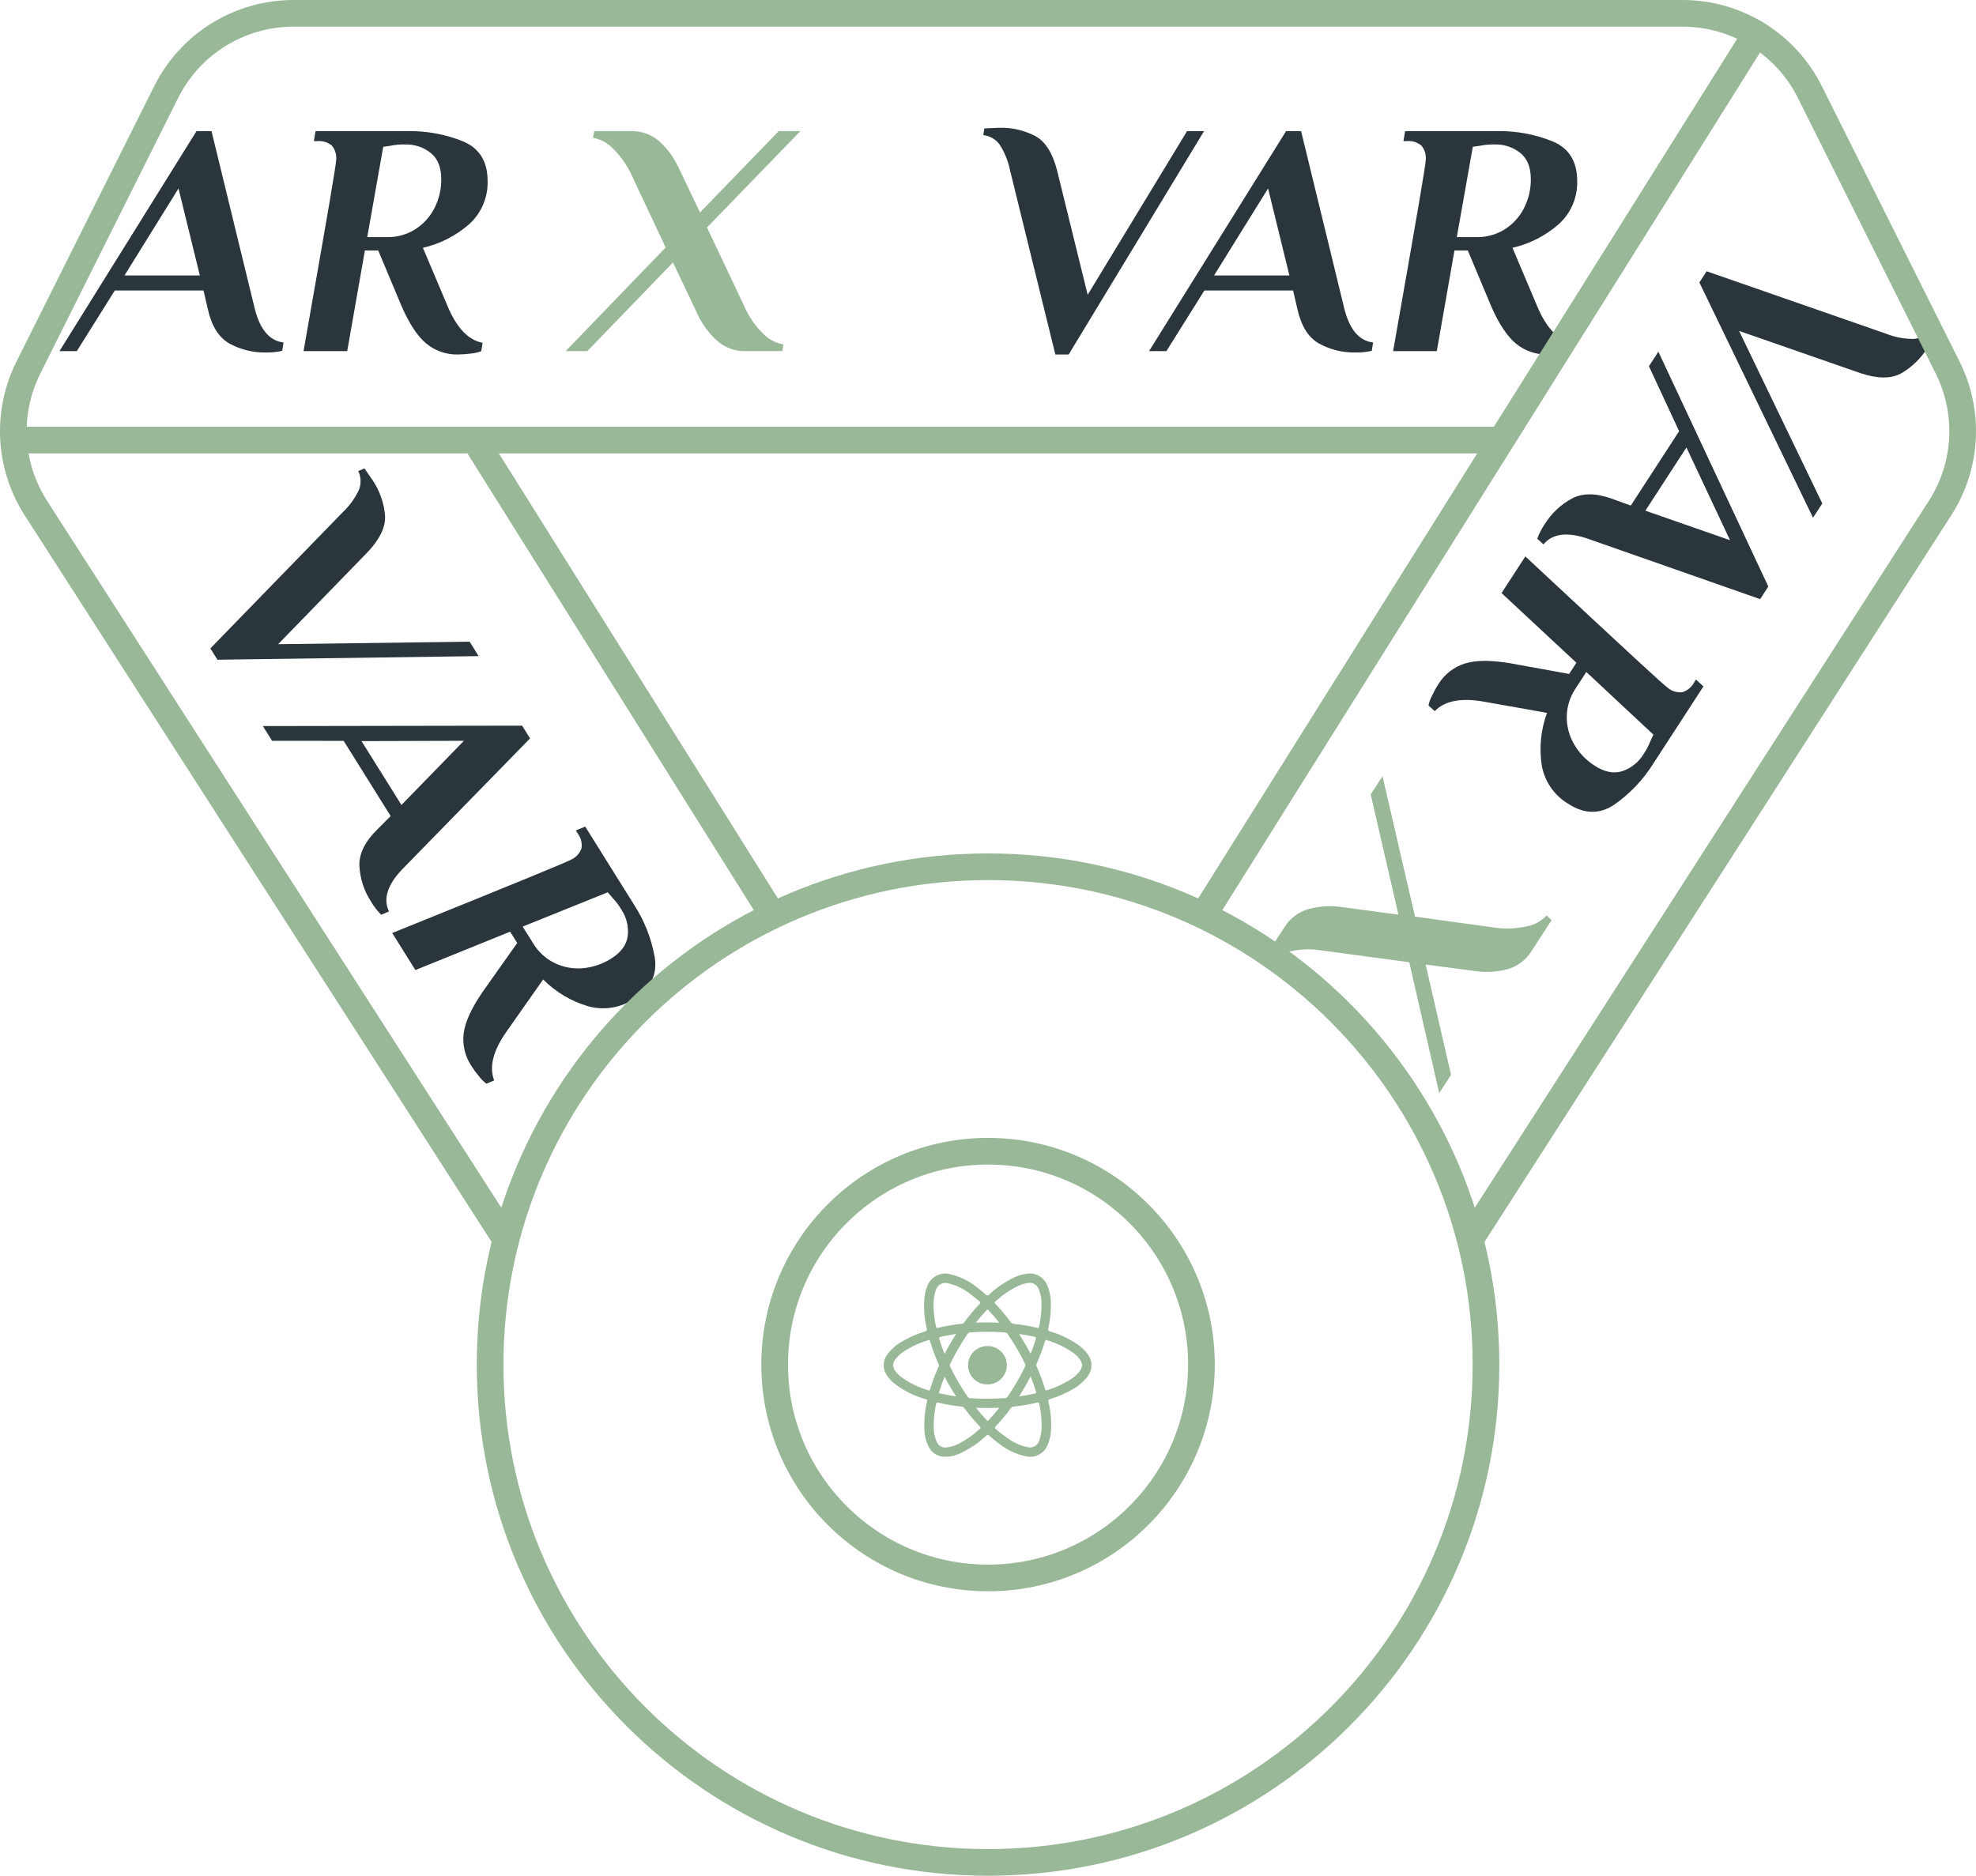
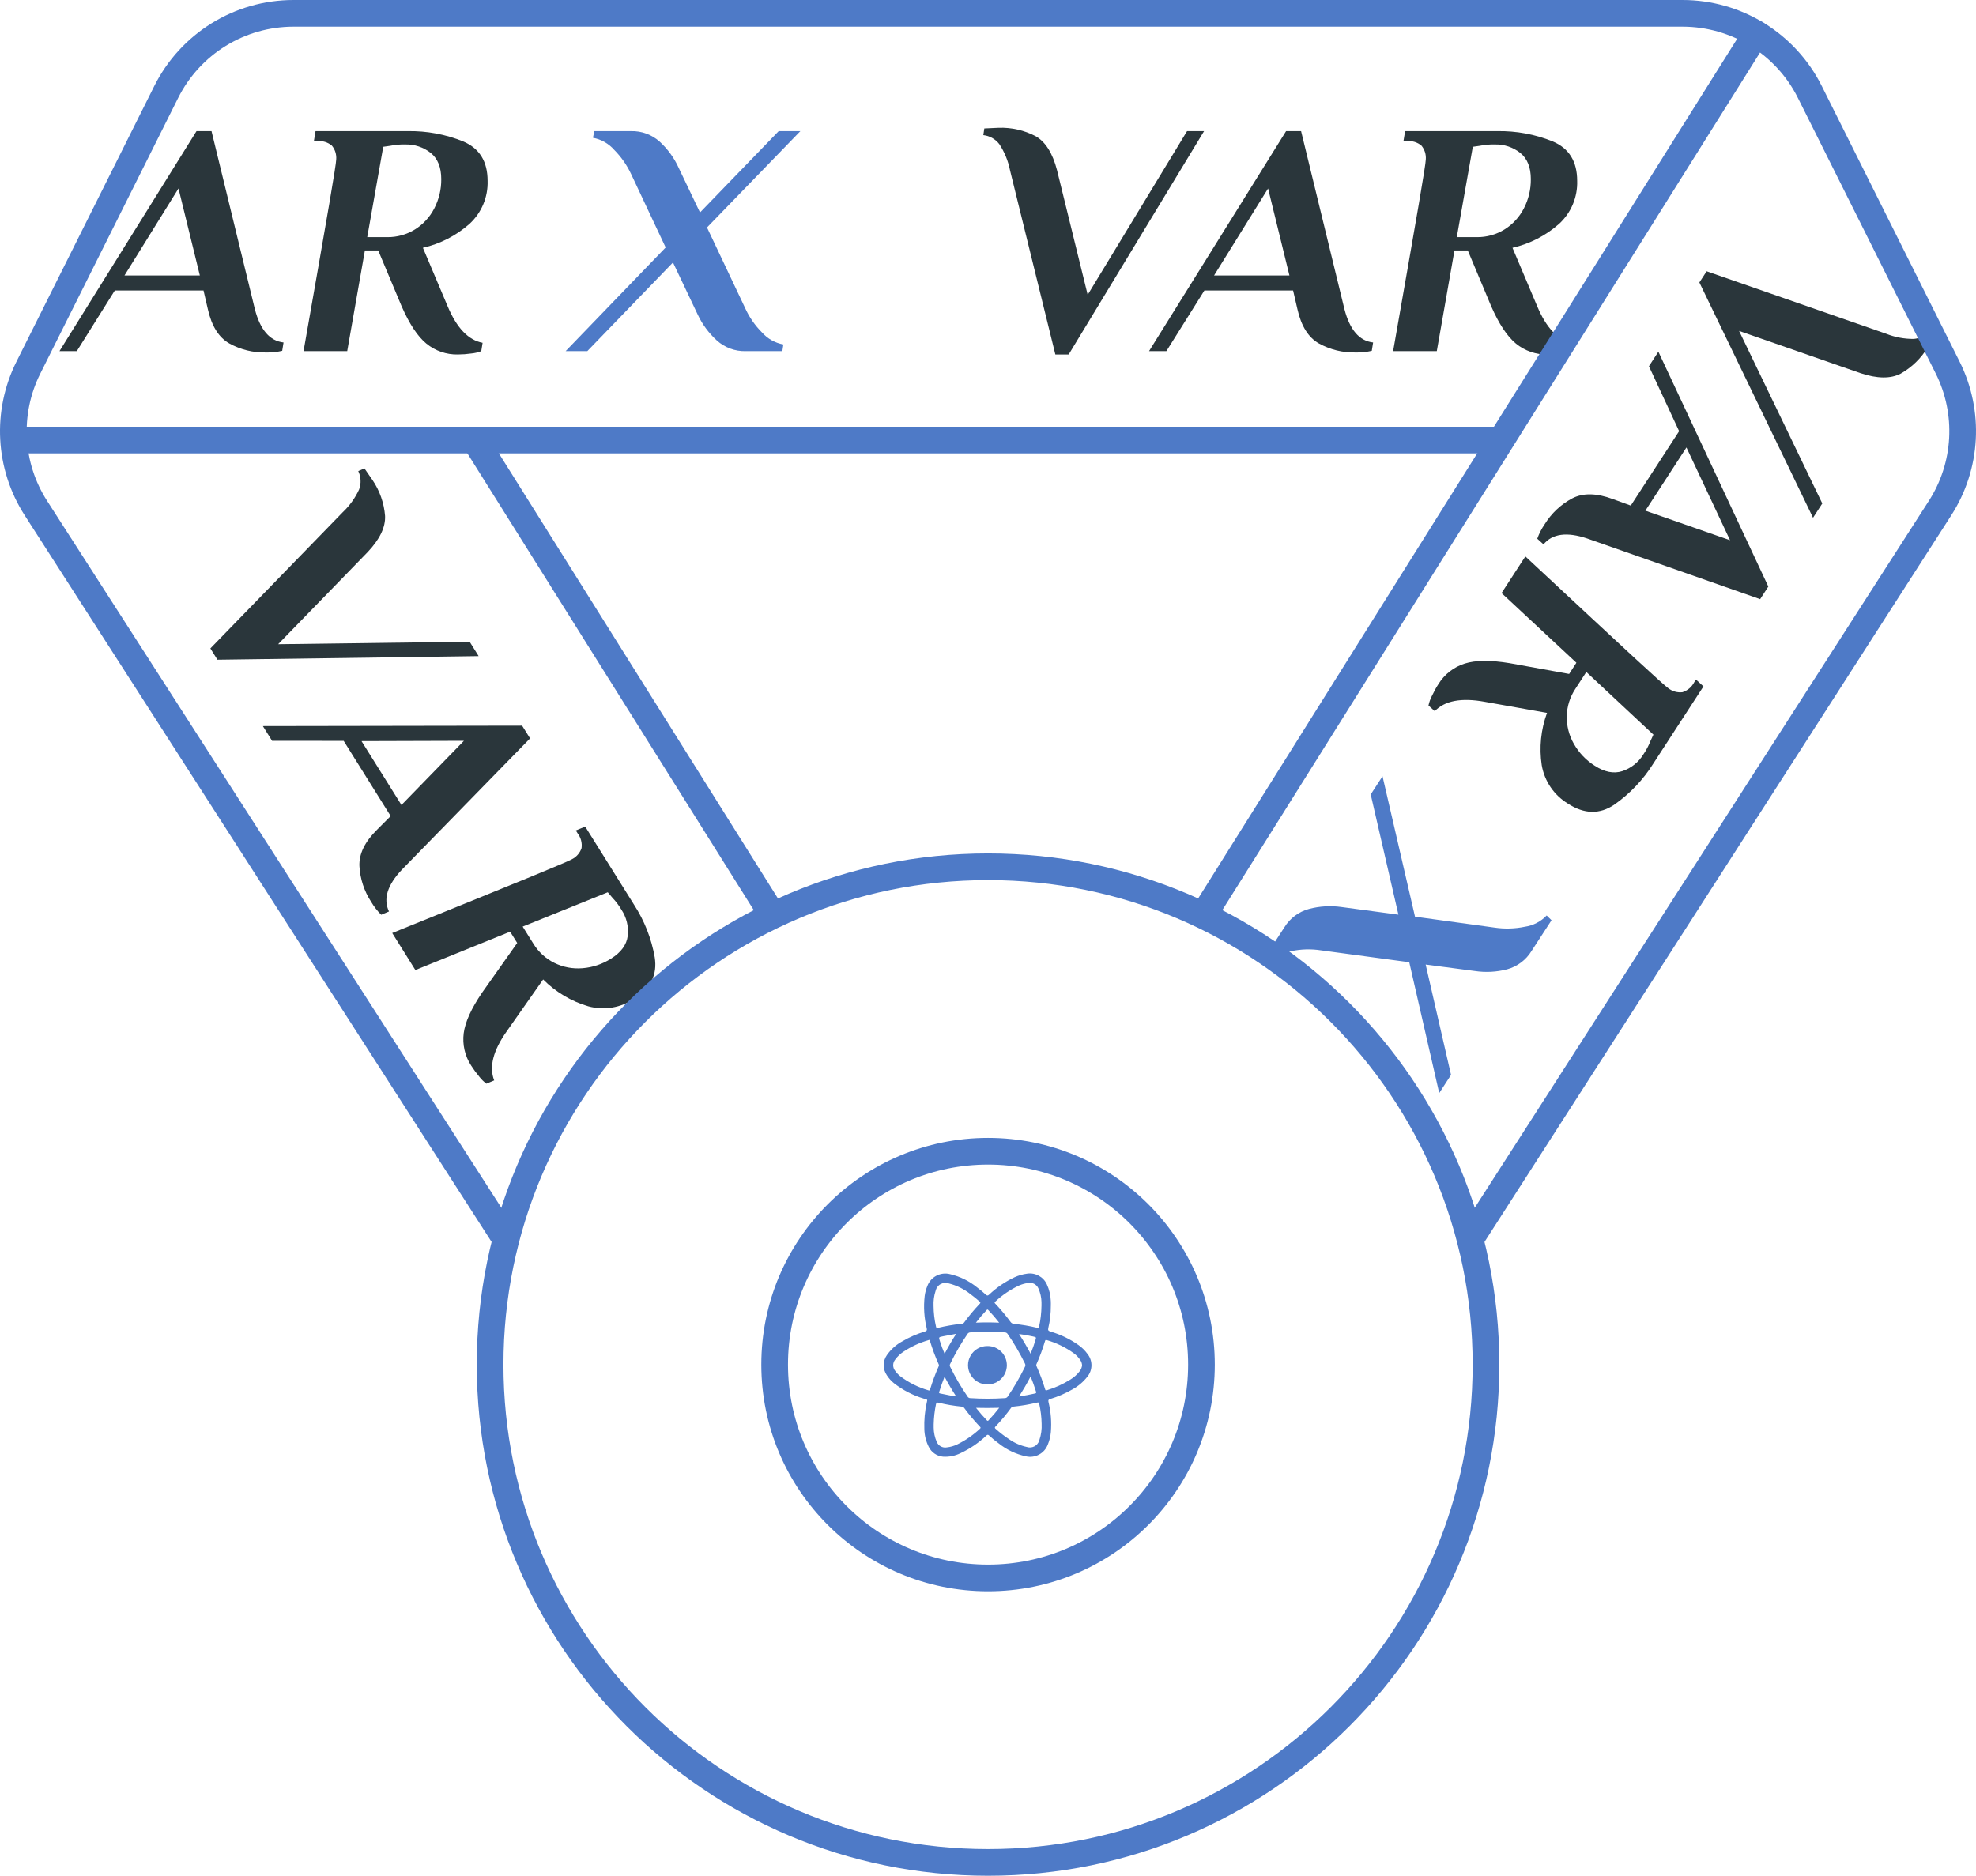
<svg xmlns="http://www.w3.org/2000/svg" width="444.456" height="422">
  <g data-name="Layer 2">
    <g data-name="Layer 1">
      <g data-name="Group 6241">
        <g style="isolation:isolate" fill="#2a363b">
          <path d="M77.083 115.246a16.521 16.521 0 003.69-5.135 5.282 5.282 0 00-.192-4.126l1.392-.604 1.837 2.655a16.742 16.742 0 012.802 8.022q.178 3.823-3.924 8.157l-20.13 20.717 43.075-.565 2.027 3.244-58.751.81-1.59-2.542zM80.84 194.843q-.17-4.094 3.987-8.197l3.045-3.052L77.3 166.676l-16.107-.016-2.067-3.307 58.313-.096 1.789 2.862-28.795 29.494q-4.96 5.224-2.941 9.446l-1.75.739a14.341 14.341 0 01-2.265-2.918 16.321 16.321 0 01-2.636-8.037zm.474-28.112l8.983 14.373 14.055-14.444zM104.3 232.45q.495-3.805 4.194-9.21l7.84-11.092-1.59-2.543-21.315 8.633-5.207-8.33q22.45-9.082 31.108-12.634 8.656-3.552 9.357-3.99a4.343 4.343 0 002.122-2.476 4.456 4.456 0 00-.89-3.335l-.397-.637 2.107-.875 10.97 17.555a31.794 31.794 0 014.667 11.853q.93 5.874-4.603 9.333a12.586 12.586 0 01-10.35 1.693 23.806 23.806 0 01-10.145-6.042l-8.188 11.663q-4.604 6.503-2.822 11.05l-1.75.74a8.16 8.16 0 01-1.618-1.598 22.207 22.207 0 01-1.8-2.456 10.8 10.8 0 01-1.69-7.303zm15.65-20.175a11.54 11.54 0 004.762 4.366 12.022 12.022 0 006.312 1.184 13.97 13.97 0 006.432-2.162q3.37-2.106 3.74-5.124a8.83 8.83 0 00-1.418-5.879 14.694 14.694 0 00-2.043-2.703l-1.027-1.216-19.143 7.719z" />
        </g>
        <g data-name="Group 5379">
          <g data-name="VAR X" style="isolation:isolate">
            <g style="isolation:isolate" fill="#2a363b">
              <path d="M424.226 75.076a16.527 16.527 0 006.216 1.174 5.277 5.277 0 003.66-1.916l1.138 1.006-1.633 2.787a16.733 16.733 0 01-6.09 5.932q-3.391 1.776-9.055-.11l-27.294-9.499 18.715 38.822-2.084 3.209-25.564-52.934 1.635-2.517zM353.634 112.121q3.64-1.887 9.117.151l4.056 1.471 10.873-16.738-6.792-14.612 2.125-3.272 24.73 52.84-1.838 2.831-38.917-13.648q-6.831-2.29-9.807 1.325l-1.41-1.273a14.349 14.349 0 011.688-3.288 16.33 16.33 0 016.175-5.787zm25.692-11.452l-9.237 14.222 19.04 6.64zM329.447 149.289q3.659-1.16 10.124-.09l13.37 2.422 1.634-2.517-16.836-15.68 5.354-8.243q17.722 16.521 24.603 22.871 6.88 6.349 7.573 6.799a4.352 4.352 0 003.142.878 4.464 4.464 0 002.649-2.217l.408-.63 1.684 1.542-11.282 17.367a31.83 31.83 0 01-8.777 9.241q-4.934 3.325-10.41-.23a12.59 12.59 0 01-5.908-8.67 23.818 23.818 0 011.19-11.753l-14.035-2.496q-7.844-1.427-11.214 2.111l-1.409-1.274a8.141 8.141 0 01.765-2.143 21.983 21.983 0 011.467-2.67 10.796 10.796 0 015.908-4.618zm24.907 5.665a11.564 11.564 0 00-1.946 6.163 12.04 12.04 0 001.593 6.225 13.994 13.994 0 004.68 4.919q3.334 2.165 6.227 1.226a8.832 8.832 0 004.732-3.771 14.734 14.734 0 001.587-2.996l.67-1.444-15.091-14.097z" />
            </g>
-             <path d="M318.273 206.229l17.99 2.47a19.508 19.508 0 006.71-.205 8.39 8.39 0 004.912-2.535l1.096 1.07-4.496 6.921a9.302 9.302 0 01-5.497 4.124 18.184 18.184 0 01-7.27.378l-11.048-1.45 5.707 24.824-2.657 4.09-6.74-29.433-19.824-2.676a18.628 18.628 0 00-6.743.184 8.435 8.435 0 00-4.88 2.556l-1.136-1.006 4.496-6.922a9.344 9.344 0 015.55-4.135 18.523 18.523 0 017.258-.43l12.84 1.72-6.232-27.045 2.657-4.09z" fill="#99b898" style="fill:#99b898" />
+             <path d="M318.273 206.229l17.99 2.47a19.508 19.508 0 006.71-.205 8.39 8.39 0 004.912-2.535l1.096 1.07-4.496 6.921a9.302 9.302 0 01-5.497 4.124 18.184 18.184 0 01-7.27.378l-11.048-1.45 5.707 24.824-2.657 4.09-6.74-29.433-19.824-2.676a18.628 18.628 0 00-6.743.184 8.435 8.435 0 00-4.88 2.556l-1.136-1.006 4.496-6.922a9.344 9.344 0 015.55-4.135 18.523 18.523 0 017.258-.43l12.84 1.72-6.232-27.045 2.657-4.09z" fill="#4E7AC7" style="fill:#4E7AC7" />
          </g>
          <g style="isolation:isolate" fill="#2a363b" data-name="VAR">
            <path d="M227.174 38.275a16.542 16.542 0 00-2.4-5.85 5.28 5.28 0 00-3.6-2.025l.226-1.5 3.224-.15a16.738 16.738 0 018.288 1.875q3.336 1.875 4.837 7.65l6.9 28.05L267 29.5h3.826l-30.45 50.25h-3zM296.662 77.275q-3.564-2.025-4.837-7.725l-.975-4.2H270.9L262.35 79h-3.9l30.825-49.5h3.375l9.75 40.05q1.8 6.975 6.45 7.5l-.3 1.875a14.295 14.295 0 01-3.676.375 16.325 16.325 0 01-8.212-2.025zm-23.587-15.3h16.95l-4.8-19.575zM340.987 77.313q-2.964-2.437-5.588-8.438l-5.25-12.525h-3L323.174 79h-9.825q4.2-23.85 5.775-33.075 1.575-9.224 1.576-10.05a4.345 4.345 0 00-.976-3.112 4.458 4.458 0 00-3.3-1.013h-.75l.375-2.25h20.7a31.796 31.796 0 0112.525 2.325q5.474 2.325 5.475 8.85a12.588 12.588 0 01-4.05 9.675 23.816 23.816 0 01-10.5 5.4l5.55 13.125q3.075 7.35 7.875 8.25l-.3 1.875a8.156 8.156 0 01-2.212.525 22.138 22.138 0 01-3.037.225 10.798 10.798 0 01-7.088-2.438zm-8.813-23.963a11.547 11.547 0 006.225-1.725 12.024 12.024 0 004.35-4.725 13.983 13.983 0 001.576-6.6q0-3.974-2.364-5.888a8.829 8.829 0 00-5.737-1.912 14.708 14.708 0 00-3.375.3l-1.575.225-3.6 20.325z" />
          </g>
-           <circle data-name="Ellipse 303" cx="222.239" cy="307" r="112" fill="none" stroke="#99b898" stroke-linecap="round" stroke-linejoin="round" stroke-width="6" />
-           <circle data-name="Ellipse 304" cx="222.239" cy="307" r="48" fill="none" stroke="#99b898" stroke-linecap="round" stroke-linejoin="round" stroke-width="6" />
-           <path data-name="Path 4446" d="M113.239 278L8.079 114.32a32 32 0 01-1.7-31.61l31-62A32 32 0 0166.019 3h312.44a32 32 0 0128.619 17.688l31 62a32 32 0 01-1.7 31.61L331.238 278" fill="none" stroke="#99b898" stroke-linecap="round" stroke-linejoin="round" stroke-width="6" />
-           <path data-name="Line 51" fill="none" stroke="#99b898" stroke-linecap="round" stroke-linejoin="round" stroke-width="6" d="M337.239 99h-334" />
-           <path data-name="Line 52" fill="none" stroke="#99b898" stroke-linecap="round" stroke-linejoin="round" stroke-width="6" d="M394.979 7.6L271.239 205" />
-           <path data-name="Line 53" fill="none" stroke="#99b898" stroke-linecap="round" stroke-linejoin="round" stroke-width="6" d="M106.789 99l66.45 106" />
-           <g data-name="Group 5612" fill="#99b898">
+           <circle data-name="Ellipse 303" cx="222.239" cy="307" r="112" fill="none" stroke="#4E7AC7" stroke-linecap="round" stroke-linejoin="round" stroke-width="6" />
+           <circle data-name="Ellipse 304" cx="222.239" cy="307" r="48" fill="none" stroke="#4E7AC7" stroke-linecap="round" stroke-linejoin="round" stroke-width="6" />
+           <path data-name="Path 4446" d="M113.239 278L8.079 114.32a32 32 0 01-1.7-31.61l31-62A32 32 0 0166.019 3h312.44a32 32 0 0128.619 17.688l31 62a32 32 0 01-1.7 31.61L331.238 278" fill="none" stroke="#4E7AC7" stroke-linecap="round" stroke-linejoin="round" stroke-width="6" />
+           <path data-name="Line 51" fill="none" stroke="#4E7AC7" stroke-linecap="round" stroke-linejoin="round" stroke-width="6" d="M337.239 99h-334" />
+           <path data-name="Line 52" fill="none" stroke="#4E7AC7" stroke-linecap="round" stroke-linejoin="round" stroke-width="6" d="M394.979 7.6L271.239 205" />
+           <path data-name="Line 53" fill="none" stroke="#4E7AC7" stroke-linecap="round" stroke-linejoin="round" stroke-width="6" d="M106.789 99l66.45 106" />
+           <g data-name="Group 5612" fill="#4E7AC7">
            <path data-name="Path 12325" d="M236.358 293.77a21.156 21.156 0 01-.572 5.02c-.1.441-.012.62.442.764a21.224 21.224 0 016.364 3.062 8.749 8.749 0 012.017 1.99 4.078 4.078 0 01-.062 5.157 10.868 10.868 0 01-3.334 2.817 23.494 23.494 0 01-4.986 2.162c-.361.113-.49.219-.4.645a21.327 21.327 0 01.54 6.8 9.442 9.442 0 01-.68 2.786 4.241 4.241 0 01-4.973 2.656 14.8 14.8 0 01-6.08-2.9 22.625 22.625 0 01-2.158-1.775c-.23-.215-.36-.219-.6 0a21.824 21.824 0 01-5.835 3.978 7.72 7.72 0 01-3.93.785 3.984 3.984 0 01-3.222-2.23 9.256 9.256 0 01-.98-4.019 23.306 23.306 0 01.523-5.822c.177-.894.279-.674-.571-.961a20.625 20.625 0 01-6.8-3.506 7.473 7.473 0 01-1.587-1.78 3.961 3.961 0 01.018-4.536 10.064 10.064 0 013.515-3.12 22.694 22.694 0 015.03-2.183c.407-.124.507-.27.415-.691a20.6 20.6 0 01-.467-7.3 8.516 8.516 0 01.584-2.2 4.307 4.307 0 015.178-2.7 15.075 15.075 0 016.043 2.98 25.419 25.419 0 011.959 1.625c.295.27.458.233.729-.014a22.067 22.067 0 015.712-3.9 9.978 9.978 0 012.825-.812 4.2 4.2 0 014.44 2.387 9.629 9.629 0 01.894 3.74c.03.366.009.731.009 1.095zm-14.152 5.86c-1.321-.028-2.637.054-3.954.124a.759.759 0 00-.648.375 52.591 52.591 0 00-3.88 6.707.671.671 0 00-.01.651 52.436 52.436 0 003.935 6.733.679.679 0 00.568.329 59.206 59.206 0 007.807 0 .77.77 0 00.649-.373 53.555 53.555 0 003.858-6.662.8.8 0 00-.012-.786 52.325 52.325 0 00-3.862-6.6.753.753 0 00-.647-.374c-1.27-.064-2.54-.149-3.804-.124zm-12.195 20.825c0 .249-.014.5 0 .746a8.185 8.185 0 00.683 3.181 2.06 2.06 0 002.275 1.246 7.1 7.1 0 002.344-.669 21.182 21.182 0 005.119-3.536c.242-.214.1-.322-.04-.47a42.584 42.584 0 01-3.49-4.16.769.769 0 00-.576-.339 38.057 38.057 0 01-5.225-.883c-.343-.084-.506-.019-.576.353a25.015 25.015 0 00-.514 4.532zm24.247-26.658c0-.281.017-.564 0-.845a7.9 7.9 0 00-.69-3.079 2.1 2.1 0 00-2.388-1.219 7.57 7.57 0 00-1.92.538 20.386 20.386 0 00-5.4 3.647c-.27.235-.092.35.054.507a43.07 43.07 0 013.387 4.052 1 1 0 00.782.441 38.925 38.925 0 015.174.879c.3.073.41 0 .469-.294a23.15 23.15 0 00.53-4.627zm9.128 13.357a2.273 2.273 0 00-.34-1.076 5.9 5.9 0 00-1.564-1.655 20.013 20.013 0 00-6.032-2.929c-.24-.077-.322-.026-.39.2a43.573 43.573 0 01-1.927 5.205.528.528 0 00.014.469 43.437 43.437 0 011.937 5.2c.058.2.125.29.379.207a21.867 21.867 0 005.257-2.384 7.841 7.841 0 002.143-1.918 2.544 2.544 0 00.523-1.319zm-34.436-5.693c-.047.017-.093.037-.141.052a20.511 20.511 0 00-5.517 2.541 7.099 7.099 0 00-1.92 1.8 2.008 2.008 0 00.023 2.613 5.793 5.793 0 001.1 1.153 19.409 19.409 0 006.354 3.177c.276.09.3-.045.36-.238a44.498 44.498 0 011.9-5.118.526.526 0 00.043-.47 44.382 44.382 0 01-1.984-5.3c-.033-.093-.037-.251-.218-.209zm25.34 18.846a21.885 21.885 0 00-.54-4.476c-.055-.28-.152-.367-.46-.291a39.191 39.191 0 01-5.368.912.648.648 0 00-.5.282 41.73 41.73 0 01-3.507 4.2c-.237.248-.154.361.055.543a25.82 25.82 0 003.043 2.339 11.038 11.038 0 003.957 1.723 2.2 2.2 0 002.771-1.414c.017-.053.033-.107.046-.16a9.76 9.76 0 00.503-3.657zm-24.307-26.517a21.494 21.494 0 00.542 4.624c.046.223.1.412.412.331a42.878 42.878 0 015.466-.945.6.6 0 00.449-.264 42.434 42.434 0 013.51-4.206c.2-.208.189-.328-.023-.512-.666-.578-1.34-1.148-2.056-1.664a12.744 12.744 0 00-4.84-2.4 2.267 2.267 0 00-3 1.66 9.407 9.407 0 00-.46 3.376zm14.758 3.778a35.081 35.081 0 00-2.465-2.853c-.113-.12-.2-.144-.323-.011a34.458 34.458 0 00-2.448 2.861 59.32 59.32 0 015.236.004zm.014 19.156c-1.771.061-3.44.043-5.222.007a37.321 37.321 0 002.45 2.82c.214.22.312.042.429-.084a34.572 34.572 0 002.343-2.742zm7.05-7.045c-.8 1.564-1.654 3-2.593 4.5 1.284-.2 2.443-.417 3.6-.679.283-.064.29-.191.218-.419-.36-1.119-.734-2.229-1.224-3.4zm-16.73-9.6c-1.087.2-2.034.377-2.98.559-.976.188-.985.2-.673 1.123a26.094 26.094 0 001.047 2.811 59.842 59.842 0 012.602-4.495zm14.139.045a60.556 60.556 0 012.6 4.434c.42-1.037.77-2.015 1.07-3.012.213-.7.217-.713-.5-.863a31.867 31.867 0 00-3.171-.56zm-16.756 9.6a43.693 43.693 0 00-1.208 3.424c-.082.262.027.313.237.354.768.15 1.533.314 2.3.462.392.075.79.127 1.279.2a55.678 55.678 0 01-2.61-4.441z" />
            <path data-name="Path 12326" d="M226.47 307.124a4.328 4.328 0 01-4.322 4.334h-.024a4.314 4.314 0 11-.022-8.627h.04a4.316 4.316 0 014.328 4.293z" />
          </g>
          <g data-name="AR X" style="isolation:isolate">
            <g style="isolation:isolate" fill="#2a363b">
              <path d="M51.587 77.275q-3.563-2.025-4.837-7.725l-.975-4.2h-19.95L17.275 79h-3.9L44.2 29.5h3.375l9.75 40.05q1.8 6.975 6.45 7.5l-.3 1.875a14.294 14.294 0 01-3.675.375 16.327 16.327 0 01-8.213-2.025zM28 61.975h16.95L40.15 42.4zM95.91 77.313q-2.962-2.437-5.586-8.438l-5.25-12.525h-3L78.098 79h-9.824q4.199-23.85 5.775-33.075 1.574-9.224 1.575-10.05a4.347 4.347 0 00-.975-3.112 4.458 4.458 0 00-3.3-1.013h-.75l.374-2.25h20.7a31.799 31.799 0 0112.526 2.325q5.474 2.325 5.475 8.85a12.587 12.587 0 01-4.05 9.675 23.814 23.814 0 01-10.5 5.4l5.55 13.125q3.074 7.35 7.875 8.25l-.3 1.875a8.146 8.146 0 01-2.213.525 22.133 22.133 0 01-3.037.225 10.799 10.799 0 01-7.088-2.438zM87.099 53.35a11.55 11.55 0 006.226-1.725 12.027 12.027 0 004.35-4.725 13.983 13.983 0 001.575-6.6q0-3.974-2.363-5.888a8.83 8.83 0 00-5.737-1.912 14.703 14.703 0 00-3.375.3l-1.575.225-3.6 20.325z" />
            </g>
-             <path d="M149.724 55.675l-7.726-16.425a19.505 19.505 0 00-3.825-5.513 8.392 8.392 0 00-4.8-2.737l.3-1.5h8.25a9.29 9.29 0 016.45 2.362 18.171 18.171 0 014.276 5.888l4.8 10.05 17.7-18.3h4.875l-21 21.675 8.55 18.075a18.62 18.62 0 003.825 5.55 8.435 8.435 0 004.8 2.7l-.225 1.5h-8.25a9.335 9.335 0 01-6.488-2.4 18.513 18.513 0 01-4.313-5.85l-5.55-11.7L132.1 79h-4.875z" fill="#99b898" style="fill:#99b898" />
+             <path d="M149.724 55.675l-7.726-16.425a19.505 19.505 0 00-3.825-5.513 8.392 8.392 0 00-4.8-2.737l.3-1.5h8.25a9.29 9.29 0 016.45 2.362 18.171 18.171 0 014.276 5.888l4.8 10.05 17.7-18.3h4.875l-21 21.675 8.55 18.075a18.62 18.62 0 003.825 5.55 8.435 8.435 0 004.8 2.7l-.225 1.5h-8.25a9.335 9.335 0 01-6.488-2.4 18.513 18.513 0 01-4.313-5.85l-5.55-11.7L132.1 79h-4.875z" fill="#4E7AC7" style="fill:#4E7AC7" />
          </g>
        </g>
      </g>
    </g>
  </g>
</svg>
